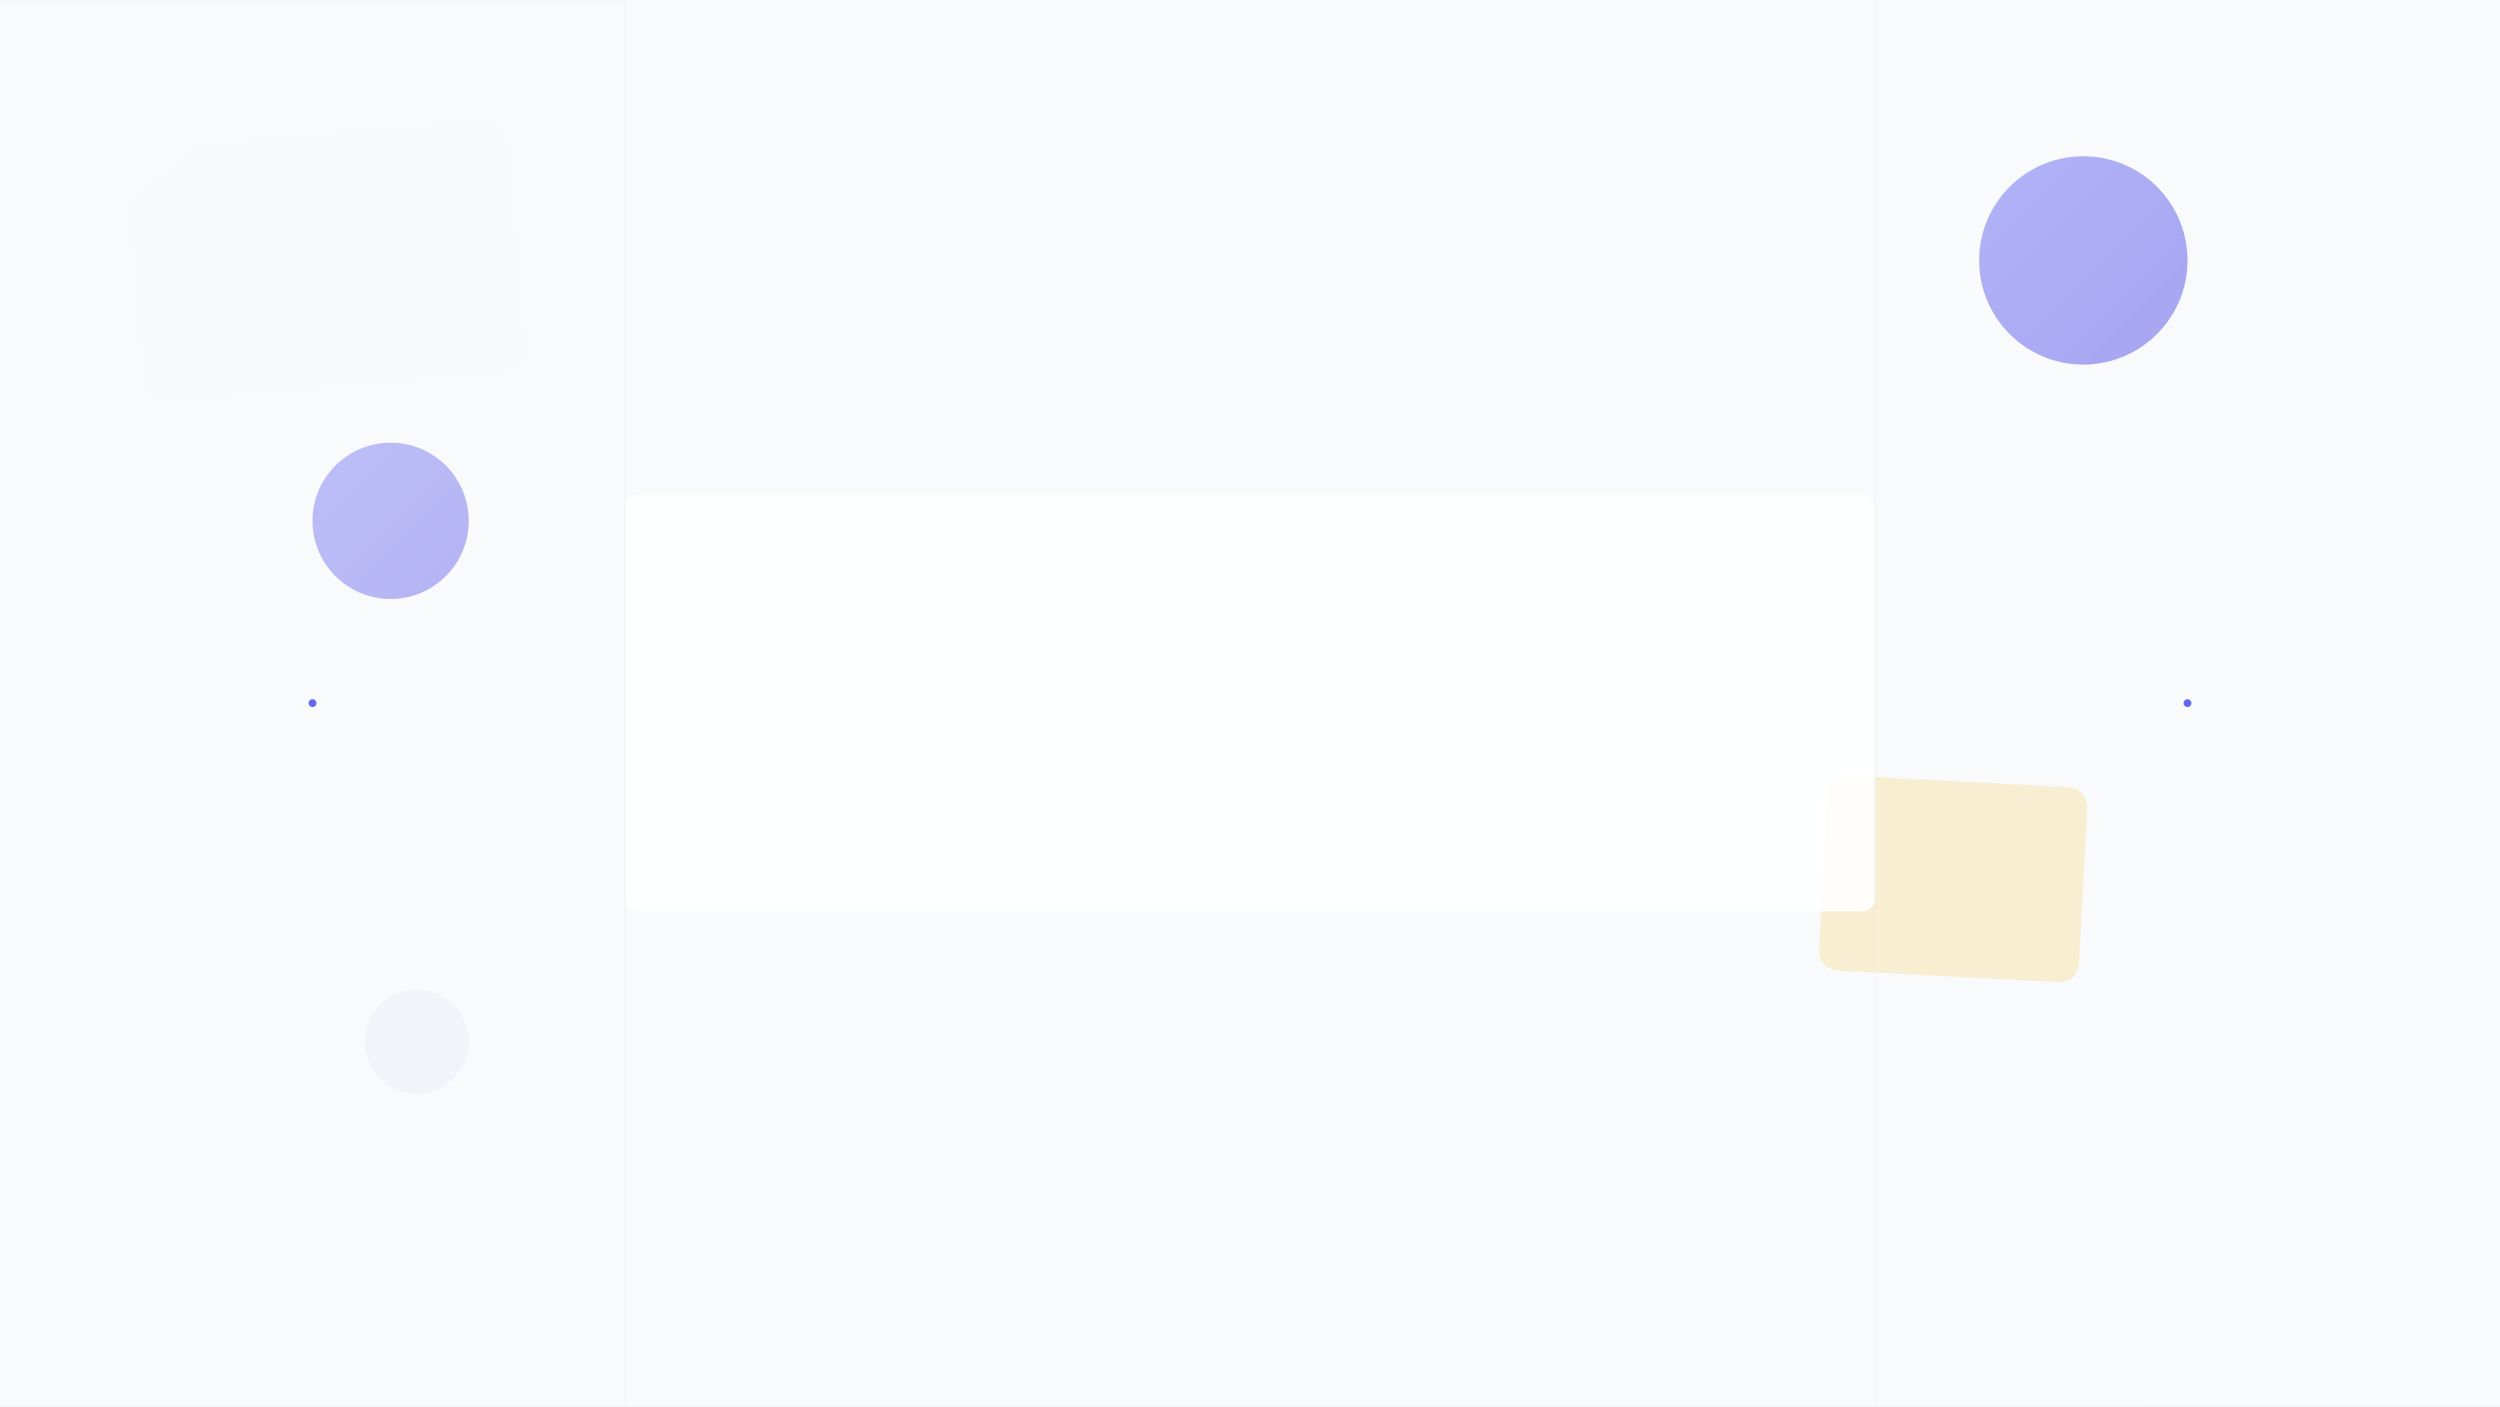
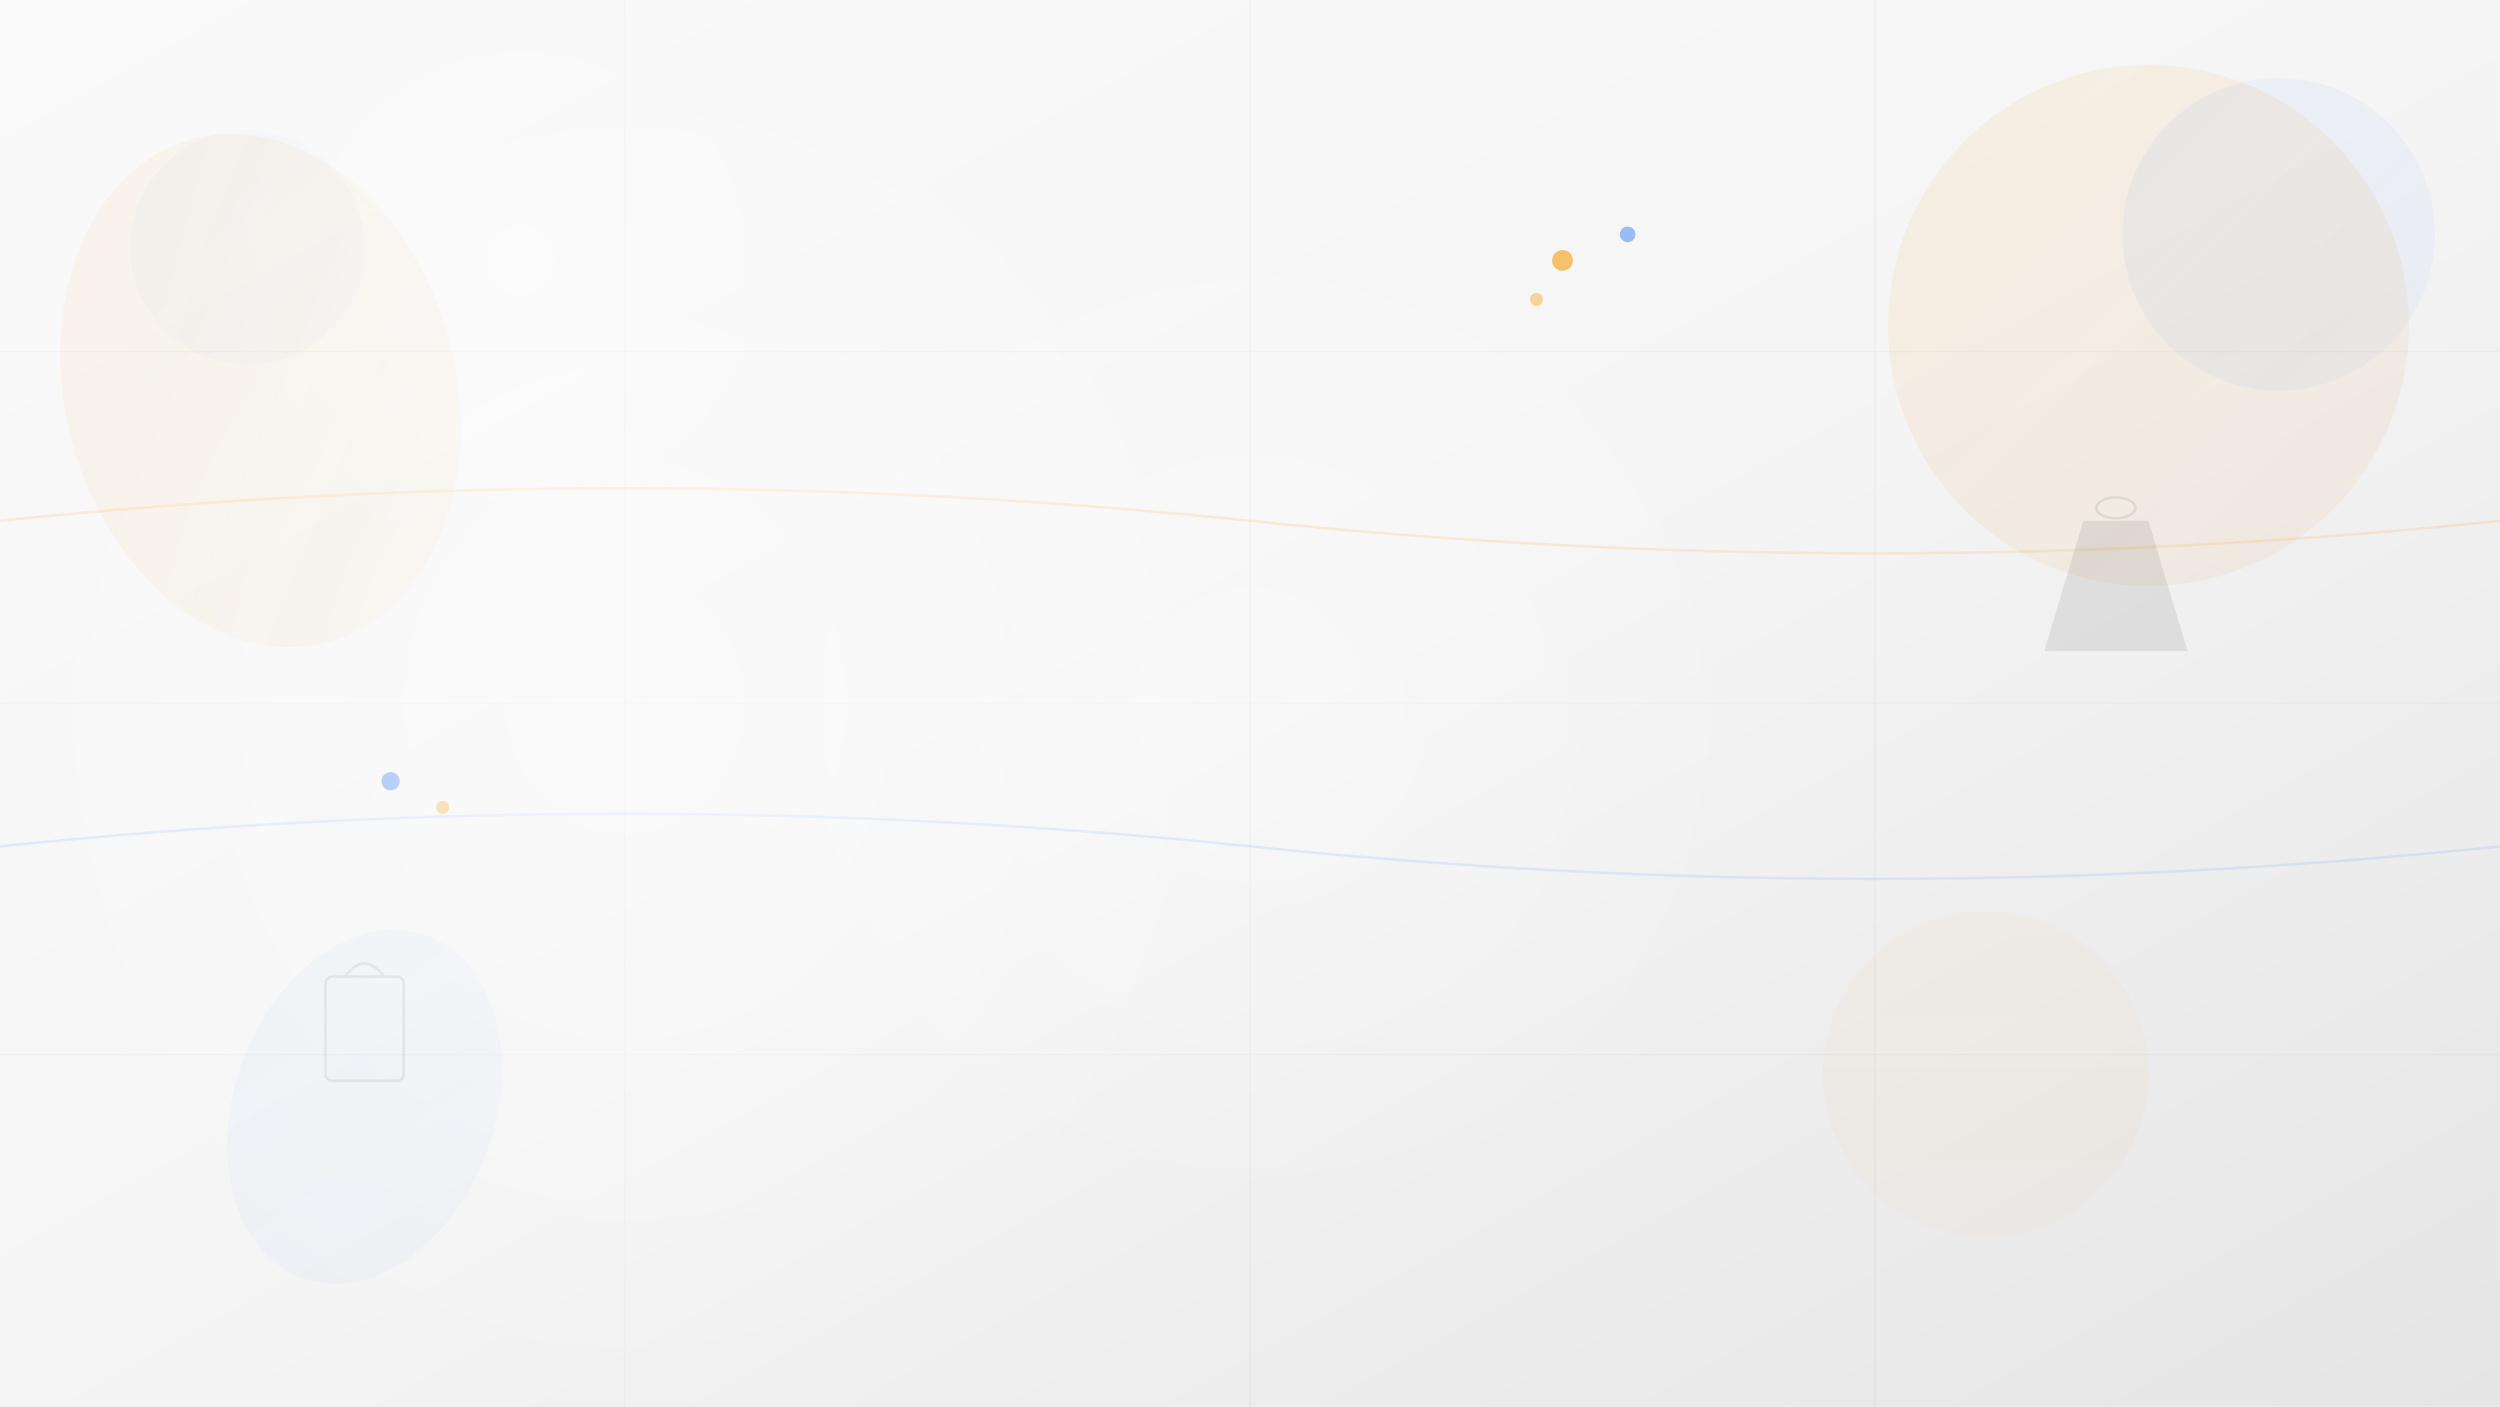
<svg xmlns="http://www.w3.org/2000/svg" width="1920" height="1080" viewBox="0 0 1920 1080" fill="none">
-   <rect width="1920" height="1080" fill="url(#gradient0)" />
  <defs>
-     <linearGradient id="gradient0" x1="0%" y1="0%" x2="100%" y2="100%">
-       <stop offset="0%" style="stop-color:#f8fafc;stop-opacity:1" />
-       <stop offset="100%" style="stop-color:#f1f5f9;stop-opacity:1" />
+     <linearGradient id="bgGradient" x1="0%" y1="0%" x2="100%" y2="100%">
+       <stop offset="0%" style="stop-color:#fafafa;stop-opacity:1" />
+       <stop offset="50%" style="stop-color:#f5f5f5;stop-opacity:1" />
+       <stop offset="100%" style="stop-color:#e5e5e5;stop-opacity:1" />
    </linearGradient>
-     <linearGradient id="gradient1" x1="0%" y1="0%" x2="100%" y2="100%">
-       <stop offset="0%" style="stop-color:#6366f1;stop-opacity:0.8" />
-       <stop offset="100%" style="stop-color:#4f46e5;stop-opacity:0.8" />
+     <linearGradient id="accentGradient" x1="0%" y1="0%" x2="100%" y2="100%">
+       <stop offset="0%" style="stop-color:#f59e0b;stop-opacity:0.15" />
+       <stop offset="100%" style="stop-color:#d97706;stop-opacity:0.1" />
    </linearGradient>
+     <linearGradient id="blueGradient" x1="0%" y1="0%" x2="100%" y2="100%">
+       <stop offset="0%" style="stop-color:#3b82f6;stop-opacity:0.12" />
+       <stop offset="100%" style="stop-color:#2563eb;stop-opacity:0.08" />
+     </linearGradient>
+     <radialGradient id="spotGradient" cx="50%" cy="50%" r="50%">
+       <stop offset="0%" style="stop-color:#ffffff;stop-opacity:0.8" />
+       <stop offset="100%" style="stop-color:#ffffff;stop-opacity:0" />
+     </radialGradient>
  </defs>
-   <rect x="0" y="0" width="1920" height="1080" fill="#f8fafc" />
-   <circle cx="1600" cy="200" r="80" fill="url(#gradient1)" opacity="0.6" />
-   <circle cx="300" cy="400" r="60" fill="url(#gradient1)" opacity="0.5" />
-   <circle cx="320" cy="800" r="40" fill="#e2e8f0" opacity="0.3" />
-   <rect x="100" y="100" width="300" height="200" rx="20" fill="url(#gradient0)" opacity="0.1" transform="rotate(-5 250 200)" />
-   <rect x="1400" y="600" width="200" height="150" rx="15" fill="#fbbf24" opacity="0.2" transform="rotate(3 1500 675)" />
-   <rect x="480" y="380" width="960" height="320" rx="10" fill="#ffffff" opacity="0.9" />
-   <path d="M0 0 L480 0 L480 1080" stroke="#e5e7eb" stroke-width="1" opacity="0.3" />
-   <path d="M1440 0 L1440 1080" stroke="#e5e7eb" stroke-width="1" opacity="0.3" />
-   <circle cx="240" cy="540" r="3" fill="#6366f1" />
-   <circle cx="1680" cy="540" r="3" fill="#6366f1" />
+   <rect width="1920" height="1080" fill="url(#bgGradient)" />
+   <circle cx="1650" cy="250" r="200" fill="url(#accentGradient)" opacity="0.6" />
+   <circle cx="1750" cy="180" r="120" fill="url(#blueGradient)" opacity="0.5" />
+   <ellipse cx="200" cy="300" rx="150" ry="200" fill="url(#accentGradient)" opacity="0.4" transform="rotate(-15 200 300)" />
+   <ellipse cx="280" cy="850" rx="100" ry="140" fill="url(#blueGradient)" opacity="0.35" transform="rotate(20 280 850)" />
+   <rect x="1400" y="700" width="250" height="250" rx="125" fill="url(#accentGradient)" opacity="0.25" transform="rotate(45 1525 825)" />
+   <rect x="100" y="100" width="180" height="180" rx="90" fill="url(#blueGradient)" opacity="0.2" transform="rotate(-30 190 190)" />
+   <g opacity="0.03">
+     <line x1="0" y1="270" x2="1920" y2="270" stroke="#000000" stroke-width="1" />
+     <line x1="0" y1="540" x2="1920" y2="540" stroke="#000000" stroke-width="1" />
+     <line x1="0" y1="810" x2="1920" y2="810" stroke="#000000" stroke-width="1" />
+     <line x1="480" y1="0" x2="480" y2="1080" stroke="#000000" stroke-width="1" />
+     <line x1="960" y1="0" x2="960" y2="1080" stroke="#000000" stroke-width="1" />
+     <line x1="1440" y1="0" x2="1440" y2="1080" stroke="#000000" stroke-width="1" />
+   </g>
+   <circle cx="960" cy="540" r="400" fill="url(#spotGradient)" opacity="0.4" />
+   <circle cx="400" cy="200" r="250" fill="url(#spotGradient)" opacity="0.3" />
+   <circle cx="1200" cy="200" r="8" fill="#f59e0b" opacity="0.6" />
+   <circle cx="1250" cy="180" r="6" fill="#3b82f6" opacity="0.5" />
+   <circle cx="1180" cy="230" r="5" fill="#f59e0b" opacity="0.4" />
+   <circle cx="300" cy="600" r="7" fill="#3b82f6" opacity="0.5" />
+   <circle cx="340" cy="620" r="5" fill="#f59e0b" opacity="0.4" />
+   <path d="M 0 400 Q 480 350, 960 400 T 1920 400" stroke="#f59e0b" stroke-width="2" fill="none" opacity="0.15" />
+   <path d="M 0 650 Q 480 600, 960 650 T 1920 650" stroke="#3b82f6" stroke-width="2" fill="none" opacity="0.12" />
+   <g opacity="0.08">
+     <path d="M 1600 400 L 1650 400 L 1680 500 L 1570 500 Z" fill="#000000" />
+     <ellipse cx="1625" cy="390" rx="15" ry="8" fill="none" stroke="#000000" stroke-width="2" />
+     <rect x="250" y="750" width="60" height="80" rx="5" fill="none" stroke="#000000" stroke-width="2" />
+     <path d="M 265 750 Q 280 730, 295 750" fill="none" stroke="#000000" stroke-width="2" />
+   </g>
+   <rect x="0" y="0" width="960" height="1080" fill="url(#spotGradient)" opacity="0.6" />
</svg>
